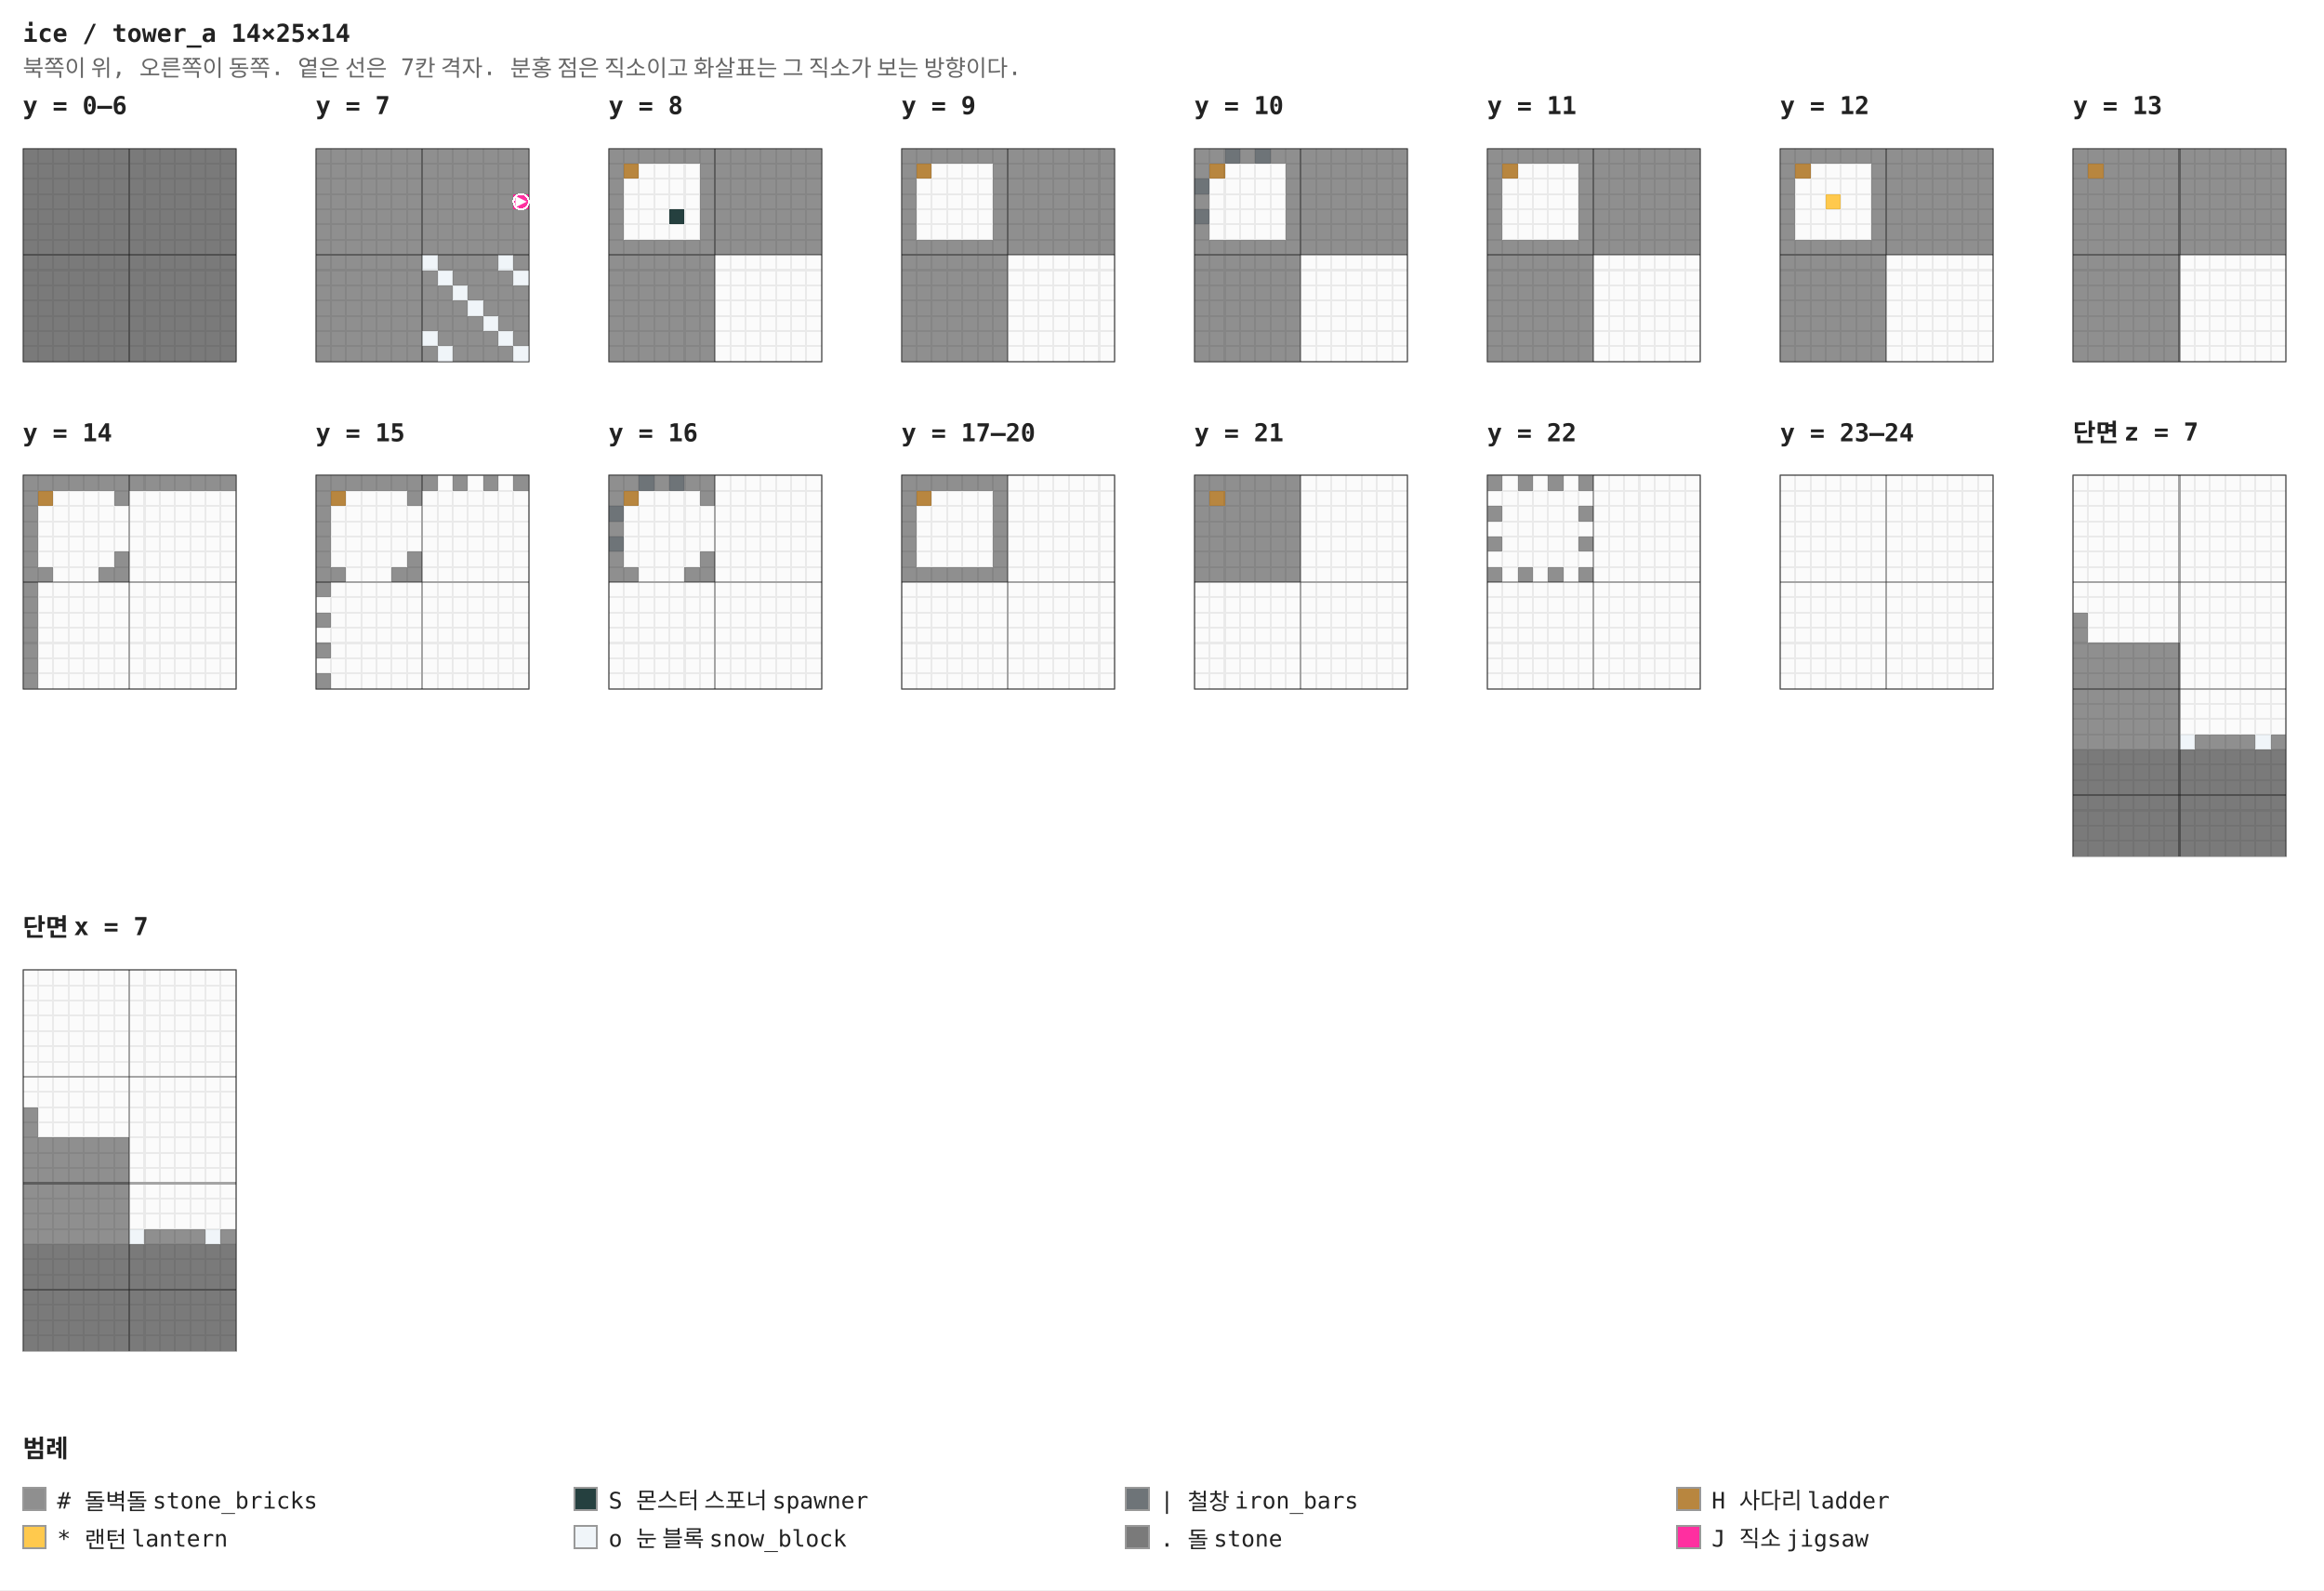
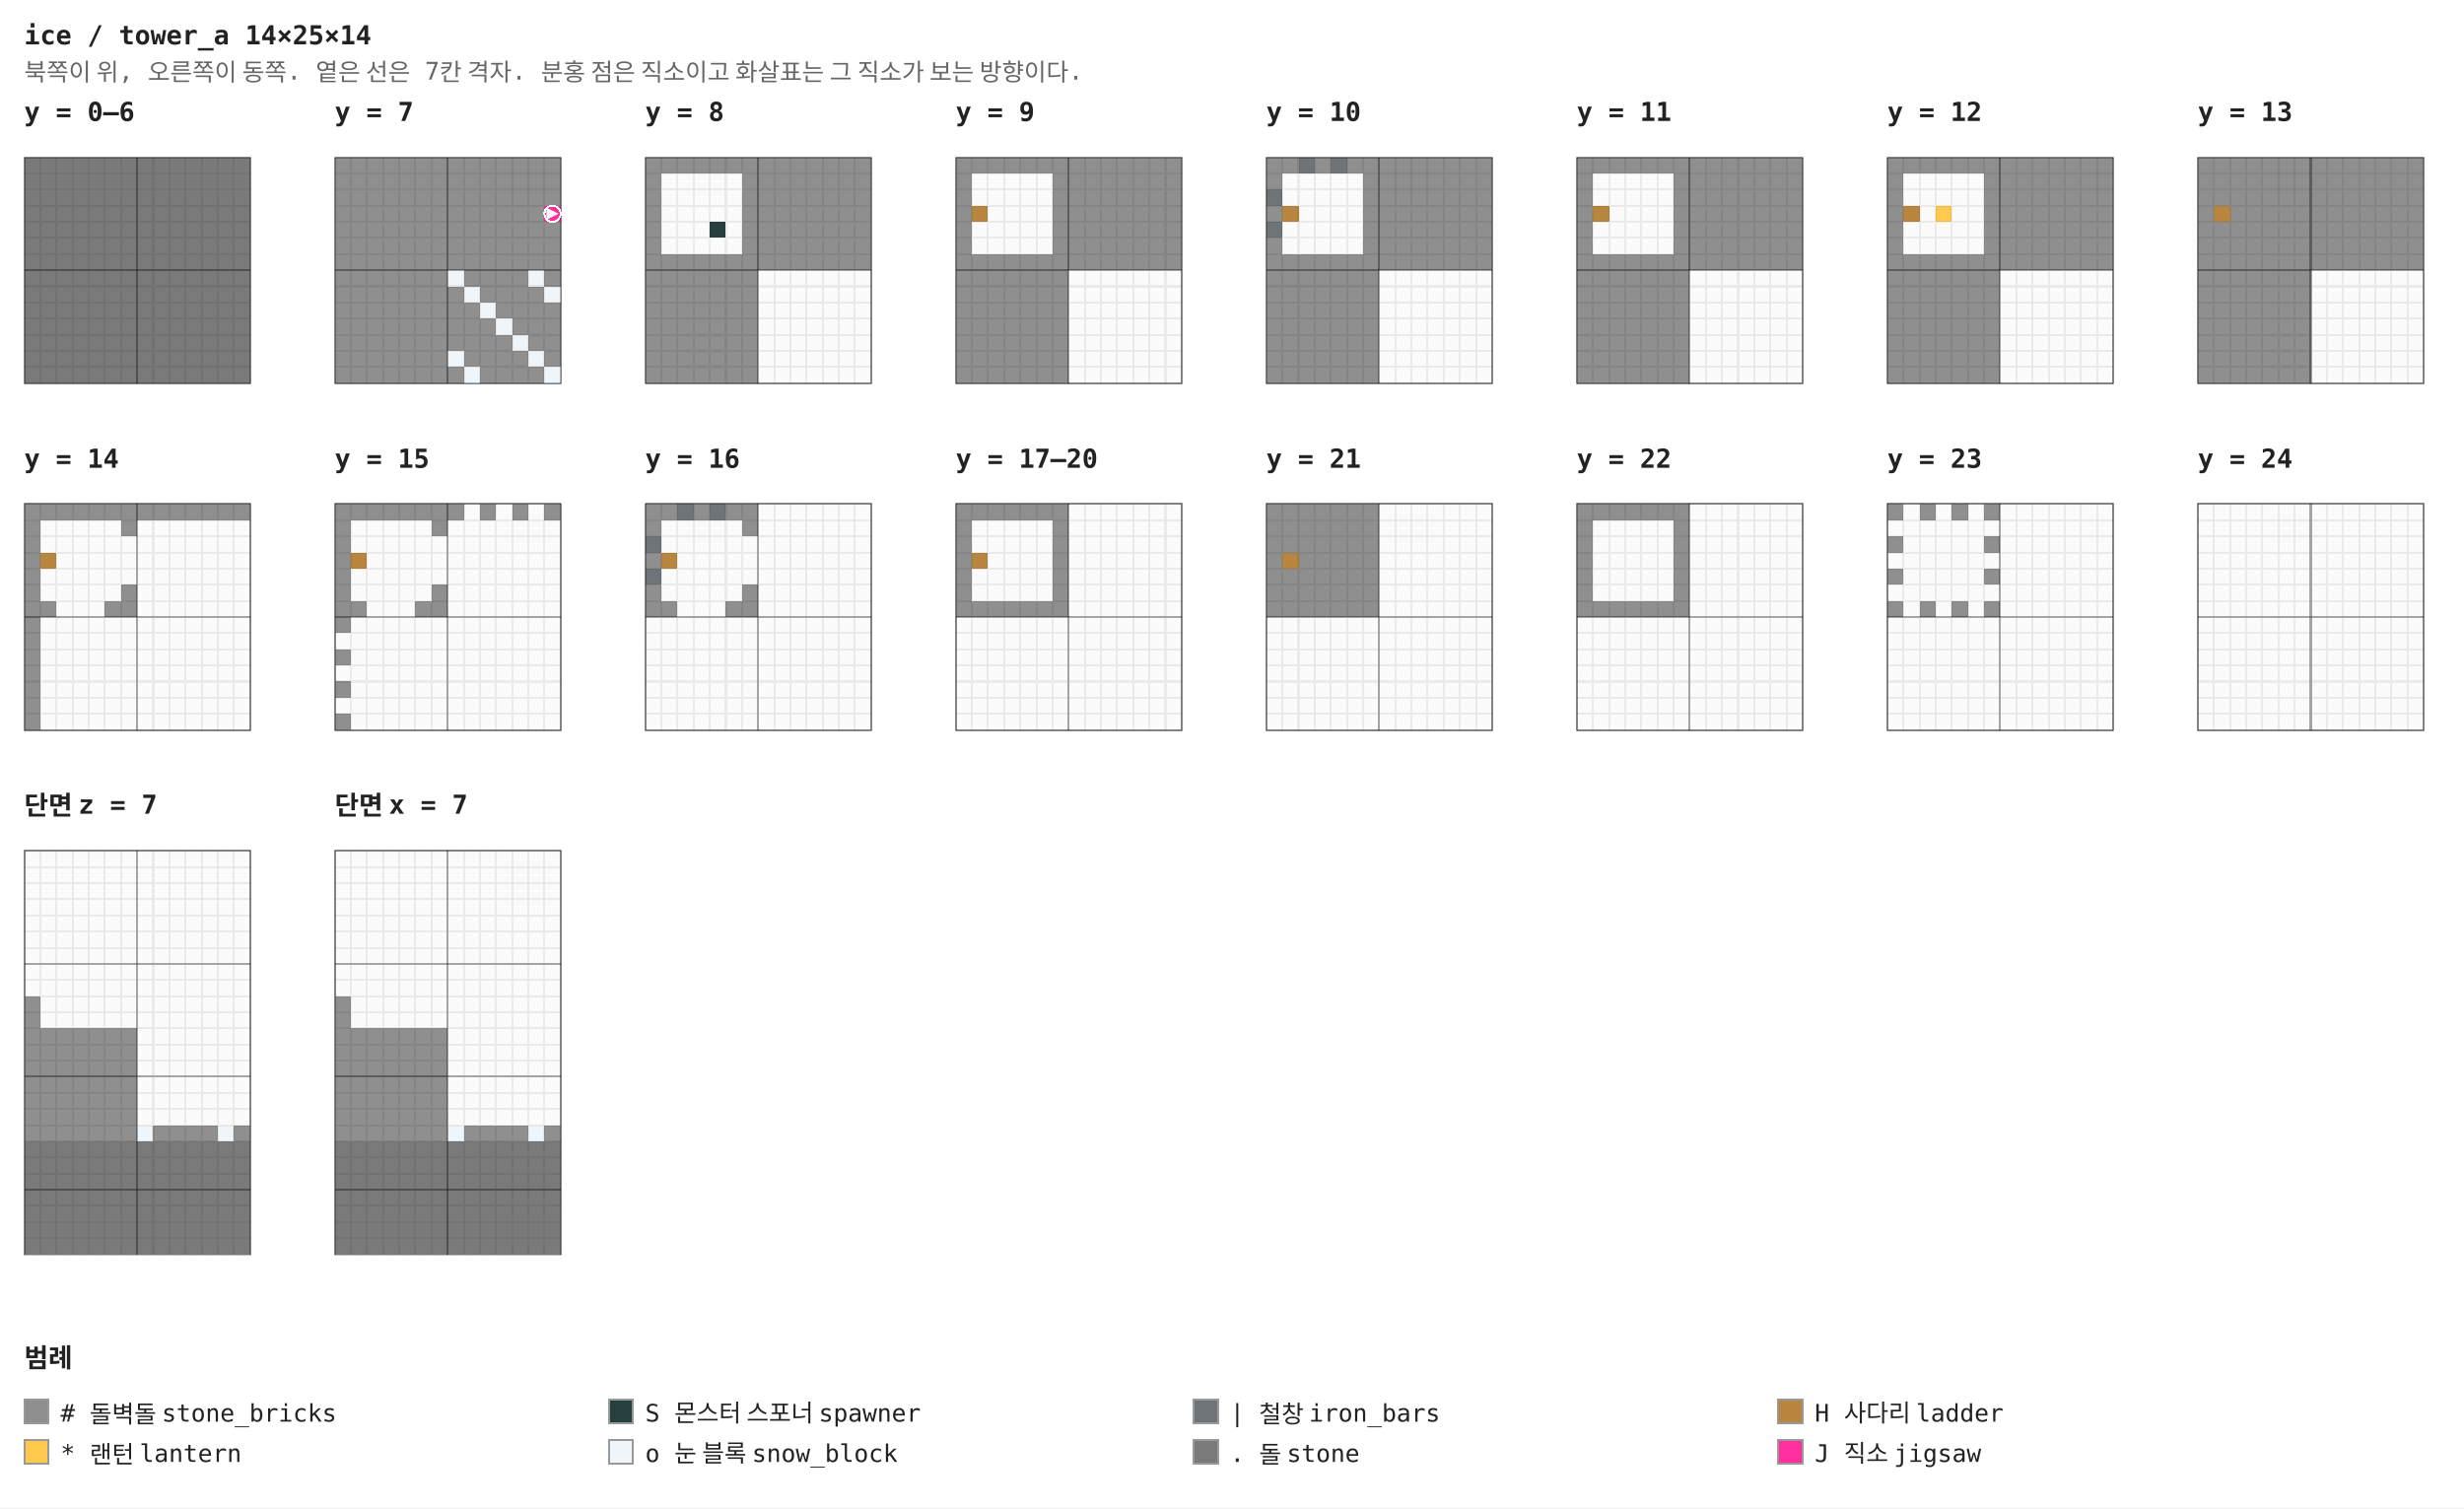
- <svg xmlns="http://www.w3.org/2000/svg" width="1222" height="836" viewBox="0 0 1222 836" shape-rendering="crispEdges" font-family="Consolas,'Malgun Gothic','Noto Sans KR',monospace">
+ <svg xmlns="http://www.w3.org/2000/svg" width="1222" height="748" viewBox="0 0 1222 748" shape-rendering="crispEdges" font-family="Consolas,'Malgun Gothic','Noto Sans KR',monospace">
  <style>text{fill:#222;shape-rendering:auto}.cap{font-size:13px;font-weight:bold}.leg{font-size:12px}.sub{font-size:12px;fill:#666}.tick{font-size:8px;fill:#999;text-anchor:middle}.arrow{font-size:10px;fill:#fff;text-anchor:middle}.fine{stroke:#000;stroke-opacity:.07;stroke-width:1;fill:none}.grid{stroke:#000;stroke-opacity:.30;stroke-width:1}</style>
  <rect width="100%" height="100%" fill="#fff" />
  <text x="12" y="22" class="cap" font-size="16">ice / tower_a   14×25×14</text>
  <text x="12" y="40" class="sub">북쪽이 위, 오른쪽이 동쪽. 옅은 선은 7칸 격자. 분홍 점은 직소이고 화살표는 그 직소가 보는 방향이다.</text>
  <text x="12" y="60" class="cap">y = 0–6</text>
  <rect x="12" y="78" width="112" height="112" fill="#fbfbfb" stroke="#bbb" />
  <path transform="translate(12,78) scale(8)" fill="#7a7a7a" d="M0 0h14v1h-14zM0 1h14v1h-14zM0 2h14v1h-14zM0 3h14v1h-14zM0 4h14v1h-14zM0 5h14v1h-14zM0 6h14v1h-14zM0 7h14v1h-14zM0 8h14v1h-14zM0 9h14v1h-14zM0 10h14v1h-14zM0 11h14v1h-14zM0 12h14v1h-14zM0 13h14v1h-14z" />
  <path class="fine" d="M20 78v112M28 78v112M36 78v112M44 78v112M52 78v112M60 78v112M68 78v112M76 78v112M84 78v112M92 78v112M100 78v112M108 78v112M116 78v112M12 86h112M12 94h112M12 102h112M12 110h112M12 118h112M12 126h112M12 134h112M12 142h112M12 150h112M12 158h112M12 166h112M12 174h112M12 182h112" />
  <line x1="12" y1="78" x2="12" y2="190" class="grid" />
  <line x1="68" y1="78" x2="68" y2="190" class="grid" />
  <line x1="124" y1="78" x2="124" y2="190" class="grid" />
  <line x1="12" y1="78" x2="124" y2="78" class="grid" />
  <line x1="12" y1="134" x2="124" y2="134" class="grid" />
  <line x1="12" y1="190" x2="124" y2="190" class="grid" />
  <text x="166" y="60" class="cap">y = 7</text>
  <rect x="166" y="78" width="112" height="112" fill="#fbfbfb" stroke="#bbb" />
  <path transform="translate(166,78) scale(8)" fill="#8f8f8f" d="M0 0h14v1h-14zM0 1h14v1h-14zM0 2h14v1h-14zM0 3h13v1h-13zM0 4h14v1h-14zM0 5h14v1h-14zM0 6h14v1h-14zM0 7h7v1h-7zM8 7h4v1h-4zM13 7h1v1h-1zM0 8h8v1h-8zM9 8h4v1h-4zM0 9h9v1h-9zM10 9h4v1h-4zM0 10h10v1h-10zM11 10h3v1h-3zM0 11h11v1h-11zM12 11h2v1h-2zM0 12h7v1h-7zM8 12h4v1h-4zM13 12h1v1h-1zM0 13h8v1h-8zM9 13h4v1h-4z" />
  <path transform="translate(166,78) scale(8)" fill="#ff2fa0" d="M13 3h1v1h-1z" />
  <path transform="translate(166,78) scale(8)" fill="#f0f5f9" d="M7 7h1v1h-1zM12 7h1v1h-1zM8 8h1v1h-1zM13 8h1v1h-1zM9 9h1v1h-1zM10 10h1v1h-1zM11 11h1v1h-1zM7 12h1v1h-1zM12 12h1v1h-1zM8 13h1v1h-1zM13 13h1v1h-1z" />
  <path class="fine" d="M174 78v112M182 78v112M190 78v112M198 78v112M206 78v112M214 78v112M222 78v112M230 78v112M238 78v112M246 78v112M254 78v112M262 78v112M270 78v112M166 86h112M166 94h112M166 102h112M166 110h112M166 118h112M166 126h112M166 134h112M166 142h112M166 150h112M166 158h112M166 166h112M166 174h112M166 182h112" />
  <line x1="166" y1="78" x2="166" y2="190" class="grid" />
  <line x1="222" y1="78" x2="222" y2="190" class="grid" />
  <line x1="278" y1="78" x2="278" y2="190" class="grid" />
  <line x1="166" y1="78" x2="278" y2="78" class="grid" />
  <line x1="166" y1="134" x2="278" y2="134" class="grid" />
  <line x1="166" y1="190" x2="278" y2="190" class="grid" />
  <circle cx="274.0" cy="106.0" r="4.0" fill="#ff2fa0" stroke="#fff" />
  <text x="274.0" y="108.6" class="arrow" font-size="7.2">▶</text>
  <text x="320" y="60" class="cap">y = 8</text>
  <rect x="320" y="78" width="112" height="112" fill="#fbfbfb" stroke="#bbb" />
  <path transform="translate(320,78) scale(8)" fill="#8f8f8f" d="M0 0h14v1h-14zM0 1h1v1h-1zM6 1h8v1h-8zM0 2h1v1h-1zM6 2h8v1h-8zM0 3h1v1h-1zM6 3h8v1h-8zM0 4h1v1h-1zM6 4h8v1h-8zM0 5h1v1h-1zM6 5h8v1h-8zM0 6h14v1h-14zM0 7h7v1h-7zM0 8h7v1h-7zM0 9h7v1h-7zM0 10h7v1h-7zM0 11h7v1h-7zM0 12h7v1h-7zM0 13h7v1h-7z" />
-   <path transform="translate(320,78) scale(8)" fill="#b8863f" d="M1 1h1v1h-1z" />
  <path transform="translate(320,78) scale(8)" fill="#25403f" d="M4 4h1v1h-1z" />
  <path class="fine" d="M328 78v112M336 78v112M344 78v112M352 78v112M360 78v112M368 78v112M376 78v112M384 78v112M392 78v112M400 78v112M408 78v112M416 78v112M424 78v112M320 86h112M320 94h112M320 102h112M320 110h112M320 118h112M320 126h112M320 134h112M320 142h112M320 150h112M320 158h112M320 166h112M320 174h112M320 182h112" />
  <line x1="320" y1="78" x2="320" y2="190" class="grid" />
  <line x1="376" y1="78" x2="376" y2="190" class="grid" />
  <line x1="432" y1="78" x2="432" y2="190" class="grid" />
  <line x1="320" y1="78" x2="432" y2="78" class="grid" />
  <line x1="320" y1="134" x2="432" y2="134" class="grid" />
  <line x1="320" y1="190" x2="432" y2="190" class="grid" />
  <text x="474" y="60" class="cap">y = 9</text>
  <rect x="474" y="78" width="112" height="112" fill="#fbfbfb" stroke="#bbb" />
  <path transform="translate(474,78) scale(8)" fill="#8f8f8f" d="M0 0h14v1h-14zM0 1h1v1h-1zM6 1h8v1h-8zM0 2h1v1h-1zM6 2h8v1h-8zM0 3h1v1h-1zM6 3h8v1h-8zM0 4h1v1h-1zM6 4h8v1h-8zM0 5h1v1h-1zM6 5h8v1h-8zM0 6h14v1h-14zM0 7h7v1h-7zM0 8h7v1h-7zM0 9h7v1h-7zM0 10h7v1h-7zM0 11h7v1h-7zM0 12h7v1h-7zM0 13h7v1h-7z" />
-   <path transform="translate(474,78) scale(8)" fill="#b8863f" d="M1 1h1v1h-1z" />
+   <path transform="translate(474,78) scale(8)" fill="#b8863f" d="M1 3h1v1h-1z" />
  <path class="fine" d="M482 78v112M490 78v112M498 78v112M506 78v112M514 78v112M522 78v112M530 78v112M538 78v112M546 78v112M554 78v112M562 78v112M570 78v112M578 78v112M474 86h112M474 94h112M474 102h112M474 110h112M474 118h112M474 126h112M474 134h112M474 142h112M474 150h112M474 158h112M474 166h112M474 174h112M474 182h112" />
  <line x1="474" y1="78" x2="474" y2="190" class="grid" />
  <line x1="530" y1="78" x2="530" y2="190" class="grid" />
  <line x1="586" y1="78" x2="586" y2="190" class="grid" />
  <line x1="474" y1="78" x2="586" y2="78" class="grid" />
  <line x1="474" y1="134" x2="586" y2="134" class="grid" />
  <line x1="474" y1="190" x2="586" y2="190" class="grid" />
  <text x="628" y="60" class="cap">y = 10</text>
  <rect x="628" y="78" width="112" height="112" fill="#fbfbfb" stroke="#bbb" />
  <path transform="translate(628,78) scale(8)" fill="#8f8f8f" d="M0 0h2v1h-2zM3 0h1v1h-1zM5 0h9v1h-9zM0 1h1v1h-1zM6 1h8v1h-8zM6 2h8v1h-8zM0 3h1v1h-1zM6 3h8v1h-8zM6 4h8v1h-8zM0 5h1v1h-1zM6 5h8v1h-8zM0 6h14v1h-14zM0 7h7v1h-7zM0 8h7v1h-7zM0 9h7v1h-7zM0 10h7v1h-7zM0 11h7v1h-7zM0 12h7v1h-7zM0 13h7v1h-7z" />
  <path transform="translate(628,78) scale(8)" fill="#6e7478" d="M2 0h1v1h-1zM4 0h1v1h-1zM0 2h1v1h-1zM0 4h1v1h-1z" />
-   <path transform="translate(628,78) scale(8)" fill="#b8863f" d="M1 1h1v1h-1z" />
+   <path transform="translate(628,78) scale(8)" fill="#b8863f" d="M1 3h1v1h-1z" />
  <path class="fine" d="M636 78v112M644 78v112M652 78v112M660 78v112M668 78v112M676 78v112M684 78v112M692 78v112M700 78v112M708 78v112M716 78v112M724 78v112M732 78v112M628 86h112M628 94h112M628 102h112M628 110h112M628 118h112M628 126h112M628 134h112M628 142h112M628 150h112M628 158h112M628 166h112M628 174h112M628 182h112" />
  <line x1="628" y1="78" x2="628" y2="190" class="grid" />
  <line x1="684" y1="78" x2="684" y2="190" class="grid" />
  <line x1="740" y1="78" x2="740" y2="190" class="grid" />
  <line x1="628" y1="78" x2="740" y2="78" class="grid" />
  <line x1="628" y1="134" x2="740" y2="134" class="grid" />
  <line x1="628" y1="190" x2="740" y2="190" class="grid" />
  <text x="782" y="60" class="cap">y = 11</text>
  <rect x="782" y="78" width="112" height="112" fill="#fbfbfb" stroke="#bbb" />
  <path transform="translate(782,78) scale(8)" fill="#8f8f8f" d="M0 0h14v1h-14zM0 1h1v1h-1zM6 1h8v1h-8zM0 2h1v1h-1zM6 2h8v1h-8zM0 3h1v1h-1zM6 3h8v1h-8zM0 4h1v1h-1zM6 4h8v1h-8zM0 5h1v1h-1zM6 5h8v1h-8zM0 6h14v1h-14zM0 7h7v1h-7zM0 8h7v1h-7zM0 9h7v1h-7zM0 10h7v1h-7zM0 11h7v1h-7zM0 12h7v1h-7zM0 13h7v1h-7z" />
-   <path transform="translate(782,78) scale(8)" fill="#b8863f" d="M1 1h1v1h-1z" />
+   <path transform="translate(782,78) scale(8)" fill="#b8863f" d="M1 3h1v1h-1z" />
  <path class="fine" d="M790 78v112M798 78v112M806 78v112M814 78v112M822 78v112M830 78v112M838 78v112M846 78v112M854 78v112M862 78v112M870 78v112M878 78v112M886 78v112M782 86h112M782 94h112M782 102h112M782 110h112M782 118h112M782 126h112M782 134h112M782 142h112M782 150h112M782 158h112M782 166h112M782 174h112M782 182h112" />
  <line x1="782" y1="78" x2="782" y2="190" class="grid" />
  <line x1="838" y1="78" x2="838" y2="190" class="grid" />
  <line x1="894" y1="78" x2="894" y2="190" class="grid" />
  <line x1="782" y1="78" x2="894" y2="78" class="grid" />
  <line x1="782" y1="134" x2="894" y2="134" class="grid" />
  <line x1="782" y1="190" x2="894" y2="190" class="grid" />
  <text x="936" y="60" class="cap">y = 12</text>
  <rect x="936" y="78" width="112" height="112" fill="#fbfbfb" stroke="#bbb" />
  <path transform="translate(936,78) scale(8)" fill="#8f8f8f" d="M0 0h14v1h-14zM0 1h1v1h-1zM6 1h8v1h-8zM0 2h1v1h-1zM6 2h8v1h-8zM0 3h1v1h-1zM6 3h8v1h-8zM0 4h1v1h-1zM6 4h8v1h-8zM0 5h1v1h-1zM6 5h8v1h-8zM0 6h14v1h-14zM0 7h7v1h-7zM0 8h7v1h-7zM0 9h7v1h-7zM0 10h7v1h-7zM0 11h7v1h-7zM0 12h7v1h-7zM0 13h7v1h-7z" />
-   <path transform="translate(936,78) scale(8)" fill="#b8863f" d="M1 1h1v1h-1z" />
+   <path transform="translate(936,78) scale(8)" fill="#b8863f" d="M1 3h1v1h-1z" />
  <path transform="translate(936,78) scale(8)" fill="#ffc94d" d="M3 3h1v1h-1z" />
  <path class="fine" d="M944 78v112M952 78v112M960 78v112M968 78v112M976 78v112M984 78v112M992 78v112M1000 78v112M1008 78v112M1016 78v112M1024 78v112M1032 78v112M1040 78v112M936 86h112M936 94h112M936 102h112M936 110h112M936 118h112M936 126h112M936 134h112M936 142h112M936 150h112M936 158h112M936 166h112M936 174h112M936 182h112" />
  <line x1="936" y1="78" x2="936" y2="190" class="grid" />
  <line x1="992" y1="78" x2="992" y2="190" class="grid" />
  <line x1="1048" y1="78" x2="1048" y2="190" class="grid" />
  <line x1="936" y1="78" x2="1048" y2="78" class="grid" />
  <line x1="936" y1="134" x2="1048" y2="134" class="grid" />
  <line x1="936" y1="190" x2="1048" y2="190" class="grid" />
  <text x="1090" y="60" class="cap">y = 13</text>
  <rect x="1090" y="78" width="112" height="112" fill="#fbfbfb" stroke="#bbb" />
-   <path transform="translate(1090,78) scale(8)" fill="#8f8f8f" d="M0 0h14v1h-14zM0 1h1v1h-1zM2 1h12v1h-12zM0 2h14v1h-14zM0 3h14v1h-14zM0 4h14v1h-14zM0 5h14v1h-14zM0 6h14v1h-14zM0 7h7v1h-7zM0 8h7v1h-7zM0 9h7v1h-7zM0 10h7v1h-7zM0 11h7v1h-7zM0 12h7v1h-7zM0 13h7v1h-7z" />
-   <path transform="translate(1090,78) scale(8)" fill="#b8863f" d="M1 1h1v1h-1z" />
+   <path transform="translate(1090,78) scale(8)" fill="#8f8f8f" d="M0 0h14v1h-14zM0 1h14v1h-14zM0 2h14v1h-14zM0 3h1v1h-1zM2 3h12v1h-12zM0 4h14v1h-14zM0 5h14v1h-14zM0 6h14v1h-14zM0 7h7v1h-7zM0 8h7v1h-7zM0 9h7v1h-7zM0 10h7v1h-7zM0 11h7v1h-7zM0 12h7v1h-7zM0 13h7v1h-7z" />
+   <path transform="translate(1090,78) scale(8)" fill="#b8863f" d="M1 3h1v1h-1z" />
  <path class="fine" d="M1098 78v112M1106 78v112M1114 78v112M1122 78v112M1130 78v112M1138 78v112M1146 78v112M1154 78v112M1162 78v112M1170 78v112M1178 78v112M1186 78v112M1194 78v112M1090 86h112M1090 94h112M1090 102h112M1090 110h112M1090 118h112M1090 126h112M1090 134h112M1090 142h112M1090 150h112M1090 158h112M1090 166h112M1090 174h112M1090 182h112" />
  <line x1="1090" y1="78" x2="1090" y2="190" class="grid" />
  <line x1="1146" y1="78" x2="1146" y2="190" class="grid" />
  <line x1="1202" y1="78" x2="1202" y2="190" class="grid" />
  <line x1="1090" y1="78" x2="1202" y2="78" class="grid" />
  <line x1="1090" y1="134" x2="1202" y2="134" class="grid" />
  <line x1="1090" y1="190" x2="1202" y2="190" class="grid" />
  <text x="12" y="232" class="cap">y = 14</text>
  <rect x="12" y="250" width="112" height="112" fill="#fbfbfb" stroke="#bbb" />
  <path transform="translate(12,250) scale(8)" fill="#8f8f8f" d="M0 0h14v1h-14zM0 1h1v1h-1zM6 1h1v1h-1zM0 2h1v1h-1zM0 3h1v1h-1zM0 4h1v1h-1zM0 5h1v1h-1zM6 5h1v1h-1zM0 6h2v1h-2zM5 6h2v1h-2zM0 7h1v1h-1zM0 8h1v1h-1zM0 9h1v1h-1zM0 10h1v1h-1zM0 11h1v1h-1zM0 12h1v1h-1zM0 13h1v1h-1z" />
-   <path transform="translate(12,250) scale(8)" fill="#b8863f" d="M1 1h1v1h-1z" />
+   <path transform="translate(12,250) scale(8)" fill="#b8863f" d="M1 3h1v1h-1z" />
  <path class="fine" d="M20 250v112M28 250v112M36 250v112M44 250v112M52 250v112M60 250v112M68 250v112M76 250v112M84 250v112M92 250v112M100 250v112M108 250v112M116 250v112M12 258h112M12 266h112M12 274h112M12 282h112M12 290h112M12 298h112M12 306h112M12 314h112M12 322h112M12 330h112M12 338h112M12 346h112M12 354h112" />
  <line x1="12" y1="250" x2="12" y2="362" class="grid" />
  <line x1="68" y1="250" x2="68" y2="362" class="grid" />
  <line x1="124" y1="250" x2="124" y2="362" class="grid" />
  <line x1="12" y1="250" x2="124" y2="250" class="grid" />
  <line x1="12" y1="306" x2="124" y2="306" class="grid" />
  <line x1="12" y1="362" x2="124" y2="362" class="grid" />
  <text x="166" y="232" class="cap">y = 15</text>
  <rect x="166" y="250" width="112" height="112" fill="#fbfbfb" stroke="#bbb" />
  <path transform="translate(166,250) scale(8)" fill="#8f8f8f" d="M0 0h8v1h-8zM9 0h1v1h-1zM11 0h1v1h-1zM13 0h1v1h-1zM0 1h1v1h-1zM6 1h1v1h-1zM0 2h1v1h-1zM0 3h1v1h-1zM0 4h1v1h-1zM0 5h1v1h-1zM6 5h1v1h-1zM0 6h2v1h-2zM5 6h2v1h-2zM0 7h1v1h-1zM0 9h1v1h-1zM0 11h1v1h-1zM0 13h1v1h-1z" />
-   <path transform="translate(166,250) scale(8)" fill="#b8863f" d="M1 1h1v1h-1z" />
+   <path transform="translate(166,250) scale(8)" fill="#b8863f" d="M1 3h1v1h-1z" />
  <path class="fine" d="M174 250v112M182 250v112M190 250v112M198 250v112M206 250v112M214 250v112M222 250v112M230 250v112M238 250v112M246 250v112M254 250v112M262 250v112M270 250v112M166 258h112M166 266h112M166 274h112M166 282h112M166 290h112M166 298h112M166 306h112M166 314h112M166 322h112M166 330h112M166 338h112M166 346h112M166 354h112" />
  <line x1="166" y1="250" x2="166" y2="362" class="grid" />
  <line x1="222" y1="250" x2="222" y2="362" class="grid" />
  <line x1="278" y1="250" x2="278" y2="362" class="grid" />
  <line x1="166" y1="250" x2="278" y2="250" class="grid" />
  <line x1="166" y1="306" x2="278" y2="306" class="grid" />
  <line x1="166" y1="362" x2="278" y2="362" class="grid" />
  <text x="320" y="232" class="cap">y = 16</text>
  <rect x="320" y="250" width="112" height="112" fill="#fbfbfb" stroke="#bbb" />
  <path transform="translate(320,250) scale(8)" fill="#8f8f8f" d="M0 0h2v1h-2zM3 0h1v1h-1zM5 0h2v1h-2zM0 1h1v1h-1zM6 1h1v1h-1zM0 3h1v1h-1zM0 5h1v1h-1zM6 5h1v1h-1zM0 6h2v1h-2zM5 6h2v1h-2z" />
  <path transform="translate(320,250) scale(8)" fill="#6e7478" d="M2 0h1v1h-1zM4 0h1v1h-1zM0 2h1v1h-1zM0 4h1v1h-1z" />
-   <path transform="translate(320,250) scale(8)" fill="#b8863f" d="M1 1h1v1h-1z" />
+   <path transform="translate(320,250) scale(8)" fill="#b8863f" d="M1 3h1v1h-1z" />
  <path class="fine" d="M328 250v112M336 250v112M344 250v112M352 250v112M360 250v112M368 250v112M376 250v112M384 250v112M392 250v112M400 250v112M408 250v112M416 250v112M424 250v112M320 258h112M320 266h112M320 274h112M320 282h112M320 290h112M320 298h112M320 306h112M320 314h112M320 322h112M320 330h112M320 338h112M320 346h112M320 354h112" />
  <line x1="320" y1="250" x2="320" y2="362" class="grid" />
  <line x1="376" y1="250" x2="376" y2="362" class="grid" />
  <line x1="432" y1="250" x2="432" y2="362" class="grid" />
  <line x1="320" y1="250" x2="432" y2="250" class="grid" />
  <line x1="320" y1="306" x2="432" y2="306" class="grid" />
  <line x1="320" y1="362" x2="432" y2="362" class="grid" />
  <text x="474" y="232" class="cap">y = 17–20</text>
  <rect x="474" y="250" width="112" height="112" fill="#fbfbfb" stroke="#bbb" />
  <path transform="translate(474,250) scale(8)" fill="#8f8f8f" d="M0 0h7v1h-7zM0 1h1v1h-1zM6 1h1v1h-1zM0 2h1v1h-1zM6 2h1v1h-1zM0 3h1v1h-1zM6 3h1v1h-1zM0 4h1v1h-1zM6 4h1v1h-1zM0 5h1v1h-1zM6 5h1v1h-1zM0 6h7v1h-7z" />
-   <path transform="translate(474,250) scale(8)" fill="#b8863f" d="M1 1h1v1h-1z" />
+   <path transform="translate(474,250) scale(8)" fill="#b8863f" d="M1 3h1v1h-1z" />
  <path class="fine" d="M482 250v112M490 250v112M498 250v112M506 250v112M514 250v112M522 250v112M530 250v112M538 250v112M546 250v112M554 250v112M562 250v112M570 250v112M578 250v112M474 258h112M474 266h112M474 274h112M474 282h112M474 290h112M474 298h112M474 306h112M474 314h112M474 322h112M474 330h112M474 338h112M474 346h112M474 354h112" />
  <line x1="474" y1="250" x2="474" y2="362" class="grid" />
  <line x1="530" y1="250" x2="530" y2="362" class="grid" />
  <line x1="586" y1="250" x2="586" y2="362" class="grid" />
  <line x1="474" y1="250" x2="586" y2="250" class="grid" />
  <line x1="474" y1="306" x2="586" y2="306" class="grid" />
  <line x1="474" y1="362" x2="586" y2="362" class="grid" />
  <text x="628" y="232" class="cap">y = 21</text>
  <rect x="628" y="250" width="112" height="112" fill="#fbfbfb" stroke="#bbb" />
-   <path transform="translate(628,250) scale(8)" fill="#8f8f8f" d="M0 0h7v1h-7zM0 1h1v1h-1zM2 1h5v1h-5zM0 2h7v1h-7zM0 3h7v1h-7zM0 4h7v1h-7zM0 5h7v1h-7zM0 6h7v1h-7z" />
-   <path transform="translate(628,250) scale(8)" fill="#b8863f" d="M1 1h1v1h-1z" />
+   <path transform="translate(628,250) scale(8)" fill="#8f8f8f" d="M0 0h7v1h-7zM0 1h7v1h-7zM0 2h7v1h-7zM0 3h1v1h-1zM2 3h5v1h-5zM0 4h7v1h-7zM0 5h7v1h-7zM0 6h7v1h-7z" />
+   <path transform="translate(628,250) scale(8)" fill="#b8863f" d="M1 3h1v1h-1z" />
  <path class="fine" d="M636 250v112M644 250v112M652 250v112M660 250v112M668 250v112M676 250v112M684 250v112M692 250v112M700 250v112M708 250v112M716 250v112M724 250v112M732 250v112M628 258h112M628 266h112M628 274h112M628 282h112M628 290h112M628 298h112M628 306h112M628 314h112M628 322h112M628 330h112M628 338h112M628 346h112M628 354h112" />
  <line x1="628" y1="250" x2="628" y2="362" class="grid" />
  <line x1="684" y1="250" x2="684" y2="362" class="grid" />
  <line x1="740" y1="250" x2="740" y2="362" class="grid" />
  <line x1="628" y1="250" x2="740" y2="250" class="grid" />
  <line x1="628" y1="306" x2="740" y2="306" class="grid" />
  <line x1="628" y1="362" x2="740" y2="362" class="grid" />
  <text x="782" y="232" class="cap">y = 22</text>
  <rect x="782" y="250" width="112" height="112" fill="#fbfbfb" stroke="#bbb" />
-   <path transform="translate(782,250) scale(8)" fill="#8f8f8f" d="M0 0h1v1h-1zM2 0h1v1h-1zM4 0h1v1h-1zM6 0h1v1h-1zM0 2h1v1h-1zM6 2h1v1h-1zM0 4h1v1h-1zM6 4h1v1h-1zM0 6h1v1h-1zM2 6h1v1h-1zM4 6h1v1h-1zM6 6h1v1h-1z" />
+   <path transform="translate(782,250) scale(8)" fill="#8f8f8f" d="M0 0h7v1h-7zM0 1h1v1h-1zM6 1h1v1h-1zM0 2h1v1h-1zM6 2h1v1h-1zM0 3h1v1h-1zM6 3h1v1h-1zM0 4h1v1h-1zM6 4h1v1h-1zM0 5h1v1h-1zM6 5h1v1h-1zM0 6h7v1h-7z" />
  <path class="fine" d="M790 250v112M798 250v112M806 250v112M814 250v112M822 250v112M830 250v112M838 250v112M846 250v112M854 250v112M862 250v112M870 250v112M878 250v112M886 250v112M782 258h112M782 266h112M782 274h112M782 282h112M782 290h112M782 298h112M782 306h112M782 314h112M782 322h112M782 330h112M782 338h112M782 346h112M782 354h112" />
  <line x1="782" y1="250" x2="782" y2="362" class="grid" />
  <line x1="838" y1="250" x2="838" y2="362" class="grid" />
  <line x1="894" y1="250" x2="894" y2="362" class="grid" />
  <line x1="782" y1="250" x2="894" y2="250" class="grid" />
  <line x1="782" y1="306" x2="894" y2="306" class="grid" />
  <line x1="782" y1="362" x2="894" y2="362" class="grid" />
-   <text x="936" y="232" class="cap">y = 23–24</text>
+   <text x="936" y="232" class="cap">y = 23</text>
  <rect x="936" y="250" width="112" height="112" fill="#fbfbfb" stroke="#bbb" />
+   <path transform="translate(936,250) scale(8)" fill="#8f8f8f" d="M0 0h1v1h-1zM2 0h1v1h-1zM4 0h1v1h-1zM6 0h1v1h-1zM0 2h1v1h-1zM6 2h1v1h-1zM0 4h1v1h-1zM6 4h1v1h-1zM0 6h1v1h-1zM2 6h1v1h-1zM4 6h1v1h-1zM6 6h1v1h-1z" />
  <path class="fine" d="M944 250v112M952 250v112M960 250v112M968 250v112M976 250v112M984 250v112M992 250v112M1000 250v112M1008 250v112M1016 250v112M1024 250v112M1032 250v112M1040 250v112M936 258h112M936 266h112M936 274h112M936 282h112M936 290h112M936 298h112M936 306h112M936 314h112M936 322h112M936 330h112M936 338h112M936 346h112M936 354h112" />
  <line x1="936" y1="250" x2="936" y2="362" class="grid" />
  <line x1="992" y1="250" x2="992" y2="362" class="grid" />
  <line x1="1048" y1="250" x2="1048" y2="362" class="grid" />
  <line x1="936" y1="250" x2="1048" y2="250" class="grid" />
  <line x1="936" y1="306" x2="1048" y2="306" class="grid" />
  <line x1="936" y1="362" x2="1048" y2="362" class="grid" />
-   <text x="1090" y="232" class="cap">단면 z = 7</text>
-   <rect x="1090" y="250" width="112" height="200" fill="#fbfbfb" stroke="#bbb" />
-   <path transform="translate(1090,250) scale(8)" fill="#8f8f8f" d="M0 9h1v1h-1zM0 10h1v1h-1zM0 11h7v1h-7zM0 12h7v1h-7zM0 13h7v1h-7zM0 14h7v1h-7zM0 15h7v1h-7zM0 16h7v1h-7zM0 17h7v1h-7zM8 17h4v1h-4zM13 17h1v1h-1z" />
-   <path transform="translate(1090,250) scale(8)" fill="#f0f5f9" d="M7 17h1v1h-1zM12 17h1v1h-1z" />
-   <path transform="translate(1090,250) scale(8)" fill="#7a7a7a" d="M0 18h14v1h-14zM0 19h14v1h-14zM0 20h14v1h-14zM0 21h14v1h-14zM0 22h14v1h-14zM0 23h14v1h-14zM0 24h14v1h-14z" />
-   <path class="fine" d="M1098 250v200M1106 250v200M1114 250v200M1122 250v200M1130 250v200M1138 250v200M1146 250v200M1154 250v200M1162 250v200M1170 250v200M1178 250v200M1186 250v200M1194 250v200M1090 258h112M1090 266h112M1090 274h112M1090 282h112M1090 290h112M1090 298h112M1090 306h112M1090 314h112M1090 322h112M1090 330h112M1090 338h112M1090 346h112M1090 354h112M1090 362h112M1090 370h112M1090 378h112M1090 386h112M1090 394h112M1090 402h112M1090 410h112M1090 418h112M1090 426h112M1090 434h112M1090 442h112" />
-   <line x1="1090" y1="250" x2="1090" y2="450" class="grid" />
-   <line x1="1146" y1="250" x2="1146" y2="450" class="grid" />
-   <line x1="1202" y1="250" x2="1202" y2="450" class="grid" />
+   <text x="1090" y="232" class="cap">y = 24</text>
+   <rect x="1090" y="250" width="112" height="112" fill="#fbfbfb" stroke="#bbb" />
+   <path class="fine" d="M1098 250v112M1106 250v112M1114 250v112M1122 250v112M1130 250v112M1138 250v112M1146 250v112M1154 250v112M1162 250v112M1170 250v112M1178 250v112M1186 250v112M1194 250v112M1090 258h112M1090 266h112M1090 274h112M1090 282h112M1090 290h112M1090 298h112M1090 306h112M1090 314h112M1090 322h112M1090 330h112M1090 338h112M1090 346h112M1090 354h112" />
+   <line x1="1090" y1="250" x2="1090" y2="362" class="grid" />
+   <line x1="1146" y1="250" x2="1146" y2="362" class="grid" />
+   <line x1="1202" y1="250" x2="1202" y2="362" class="grid" />
  <line x1="1090" y1="250" x2="1202" y2="250" class="grid" />
  <line x1="1090" y1="306" x2="1202" y2="306" class="grid" />
  <line x1="1090" y1="362" x2="1202" y2="362" class="grid" />
-   <line x1="1090" y1="418" x2="1202" y2="418" class="grid" />
-   <text x="12" y="492" class="cap">단면 x = 7</text>
-   <rect x="12" y="510" width="112" height="200" fill="#fbfbfb" stroke="#bbb" />
-   <path transform="translate(12,510) scale(8)" fill="#8f8f8f" d="M0 9h1v1h-1zM0 10h1v1h-1zM0 11h7v1h-7zM0 12h7v1h-7zM0 13h7v1h-7zM0 14h7v1h-7zM0 15h7v1h-7zM0 16h7v1h-7zM0 17h7v1h-7zM8 17h4v1h-4zM13 17h1v1h-1z" />
-   <path transform="translate(12,510) scale(8)" fill="#f0f5f9" d="M7 17h1v1h-1zM12 17h1v1h-1z" />
-   <path transform="translate(12,510) scale(8)" fill="#7a7a7a" d="M0 18h14v1h-14zM0 19h14v1h-14zM0 20h14v1h-14zM0 21h14v1h-14zM0 22h14v1h-14zM0 23h14v1h-14zM0 24h14v1h-14z" />
-   <path class="fine" d="M20 510v200M28 510v200M36 510v200M44 510v200M52 510v200M60 510v200M68 510v200M76 510v200M84 510v200M92 510v200M100 510v200M108 510v200M116 510v200M12 518h112M12 526h112M12 534h112M12 542h112M12 550h112M12 558h112M12 566h112M12 574h112M12 582h112M12 590h112M12 598h112M12 606h112M12 614h112M12 622h112M12 630h112M12 638h112M12 646h112M12 654h112M12 662h112M12 670h112M12 678h112M12 686h112M12 694h112M12 702h112" />
-   <line x1="12" y1="510" x2="12" y2="710" class="grid" />
-   <line x1="68" y1="510" x2="68" y2="710" class="grid" />
-   <line x1="124" y1="510" x2="124" y2="710" class="grid" />
-   <line x1="12" y1="510" x2="124" y2="510" class="grid" />
-   <line x1="12" y1="566" x2="124" y2="566" class="grid" />
-   <line x1="12" y1="622" x2="124" y2="622" class="grid" />
-   <line x1="12" y1="678" x2="124" y2="678" class="grid" />
-   <text x="12" y="766" class="cap">범례</text>
-   <rect x="12" y="782" width="12" height="12" fill="#8f8f8f" stroke="#999" />
-   <text x="30" y="793" class="leg">#  돌벽돌  stone_bricks</text>
-   <rect x="302" y="782" width="12" height="12" fill="#25403f" stroke="#999" />
-   <text x="320" y="793" class="leg">S  몬스터 스포너  spawner</text>
-   <rect x="592" y="782" width="12" height="12" fill="#6e7478" stroke="#999" />
-   <text x="610" y="793" class="leg">|  철창  iron_bars</text>
-   <rect x="882" y="782" width="12" height="12" fill="#b8863f" stroke="#999" />
-   <text x="900" y="793" class="leg">H  사다리  ladder</text>
-   <rect x="12" y="802" width="12" height="12" fill="#ffc94d" stroke="#999" />
-   <text x="30" y="813" class="leg">*  랜턴  lantern</text>
-   <rect x="302" y="802" width="12" height="12" fill="#f0f5f9" stroke="#999" />
-   <text x="320" y="813" class="leg">o  눈 블록  snow_block</text>
-   <rect x="592" y="802" width="12" height="12" fill="#7a7a7a" stroke="#999" />
-   <text x="610" y="813" class="leg">.  돌  stone</text>
-   <rect x="882" y="802" width="12" height="12" fill="#ff2fa0" stroke="#999" />
-   <text x="900" y="813" class="leg">J  직소  jigsaw</text>
+   <text x="12" y="404" class="cap">단면 z = 7</text>
+   <rect x="12" y="422" width="112" height="200" fill="#fbfbfb" stroke="#bbb" />
+   <path transform="translate(12,422) scale(8)" fill="#8f8f8f" d="M0 9h1v1h-1zM0 10h1v1h-1zM0 11h7v1h-7zM0 12h7v1h-7zM0 13h7v1h-7zM0 14h7v1h-7zM0 15h7v1h-7zM0 16h7v1h-7zM0 17h7v1h-7zM8 17h4v1h-4zM13 17h1v1h-1z" />
+   <path transform="translate(12,422) scale(8)" fill="#f0f5f9" d="M7 17h1v1h-1zM12 17h1v1h-1z" />
+   <path transform="translate(12,422) scale(8)" fill="#7a7a7a" d="M0 18h14v1h-14zM0 19h14v1h-14zM0 20h14v1h-14zM0 21h14v1h-14zM0 22h14v1h-14zM0 23h14v1h-14zM0 24h14v1h-14z" />
+   <path class="fine" d="M20 422v200M28 422v200M36 422v200M44 422v200M52 422v200M60 422v200M68 422v200M76 422v200M84 422v200M92 422v200M100 422v200M108 422v200M116 422v200M12 430h112M12 438h112M12 446h112M12 454h112M12 462h112M12 470h112M12 478h112M12 486h112M12 494h112M12 502h112M12 510h112M12 518h112M12 526h112M12 534h112M12 542h112M12 550h112M12 558h112M12 566h112M12 574h112M12 582h112M12 590h112M12 598h112M12 606h112M12 614h112" />
+   <line x1="12" y1="422" x2="12" y2="622" class="grid" />
+   <line x1="68" y1="422" x2="68" y2="622" class="grid" />
+   <line x1="124" y1="422" x2="124" y2="622" class="grid" />
+   <line x1="12" y1="422" x2="124" y2="422" class="grid" />
+   <line x1="12" y1="478" x2="124" y2="478" class="grid" />
+   <line x1="12" y1="534" x2="124" y2="534" class="grid" />
+   <line x1="12" y1="590" x2="124" y2="590" class="grid" />
+   <text x="166" y="404" class="cap">단면 x = 7</text>
+   <rect x="166" y="422" width="112" height="200" fill="#fbfbfb" stroke="#bbb" />
+   <path transform="translate(166,422) scale(8)" fill="#8f8f8f" d="M0 9h1v1h-1zM0 10h1v1h-1zM0 11h7v1h-7zM0 12h7v1h-7zM0 13h7v1h-7zM0 14h7v1h-7zM0 15h7v1h-7zM0 16h7v1h-7zM0 17h7v1h-7zM8 17h4v1h-4zM13 17h1v1h-1z" />
+   <path transform="translate(166,422) scale(8)" fill="#f0f5f9" d="M7 17h1v1h-1zM12 17h1v1h-1z" />
+   <path transform="translate(166,422) scale(8)" fill="#7a7a7a" d="M0 18h14v1h-14zM0 19h14v1h-14zM0 20h14v1h-14zM0 21h14v1h-14zM0 22h14v1h-14zM0 23h14v1h-14zM0 24h14v1h-14z" />
+   <path class="fine" d="M174 422v200M182 422v200M190 422v200M198 422v200M206 422v200M214 422v200M222 422v200M230 422v200M238 422v200M246 422v200M254 422v200M262 422v200M270 422v200M166 430h112M166 438h112M166 446h112M166 454h112M166 462h112M166 470h112M166 478h112M166 486h112M166 494h112M166 502h112M166 510h112M166 518h112M166 526h112M166 534h112M166 542h112M166 550h112M166 558h112M166 566h112M166 574h112M166 582h112M166 590h112M166 598h112M166 606h112M166 614h112" />
+   <line x1="166" y1="422" x2="166" y2="622" class="grid" />
+   <line x1="222" y1="422" x2="222" y2="622" class="grid" />
+   <line x1="278" y1="422" x2="278" y2="622" class="grid" />
+   <line x1="166" y1="422" x2="278" y2="422" class="grid" />
+   <line x1="166" y1="478" x2="278" y2="478" class="grid" />
+   <line x1="166" y1="534" x2="278" y2="534" class="grid" />
+   <line x1="166" y1="590" x2="278" y2="590" class="grid" />
+   <text x="12" y="678" class="cap">범례</text>
+   <rect x="12" y="694" width="12" height="12" fill="#8f8f8f" stroke="#999" />
+   <text x="30" y="705" class="leg">#  돌벽돌  stone_bricks</text>
+   <rect x="302" y="694" width="12" height="12" fill="#25403f" stroke="#999" />
+   <text x="320" y="705" class="leg">S  몬스터 스포너  spawner</text>
+   <rect x="592" y="694" width="12" height="12" fill="#6e7478" stroke="#999" />
+   <text x="610" y="705" class="leg">|  철창  iron_bars</text>
+   <rect x="882" y="694" width="12" height="12" fill="#b8863f" stroke="#999" />
+   <text x="900" y="705" class="leg">H  사다리  ladder</text>
+   <rect x="12" y="714" width="12" height="12" fill="#ffc94d" stroke="#999" />
+   <text x="30" y="725" class="leg">*  랜턴  lantern</text>
+   <rect x="302" y="714" width="12" height="12" fill="#f0f5f9" stroke="#999" />
+   <text x="320" y="725" class="leg">o  눈 블록  snow_block</text>
+   <rect x="592" y="714" width="12" height="12" fill="#7a7a7a" stroke="#999" />
+   <text x="610" y="725" class="leg">.  돌  stone</text>
+   <rect x="882" y="714" width="12" height="12" fill="#ff2fa0" stroke="#999" />
+   <text x="900" y="725" class="leg">J  직소  jigsaw</text>
</svg>
